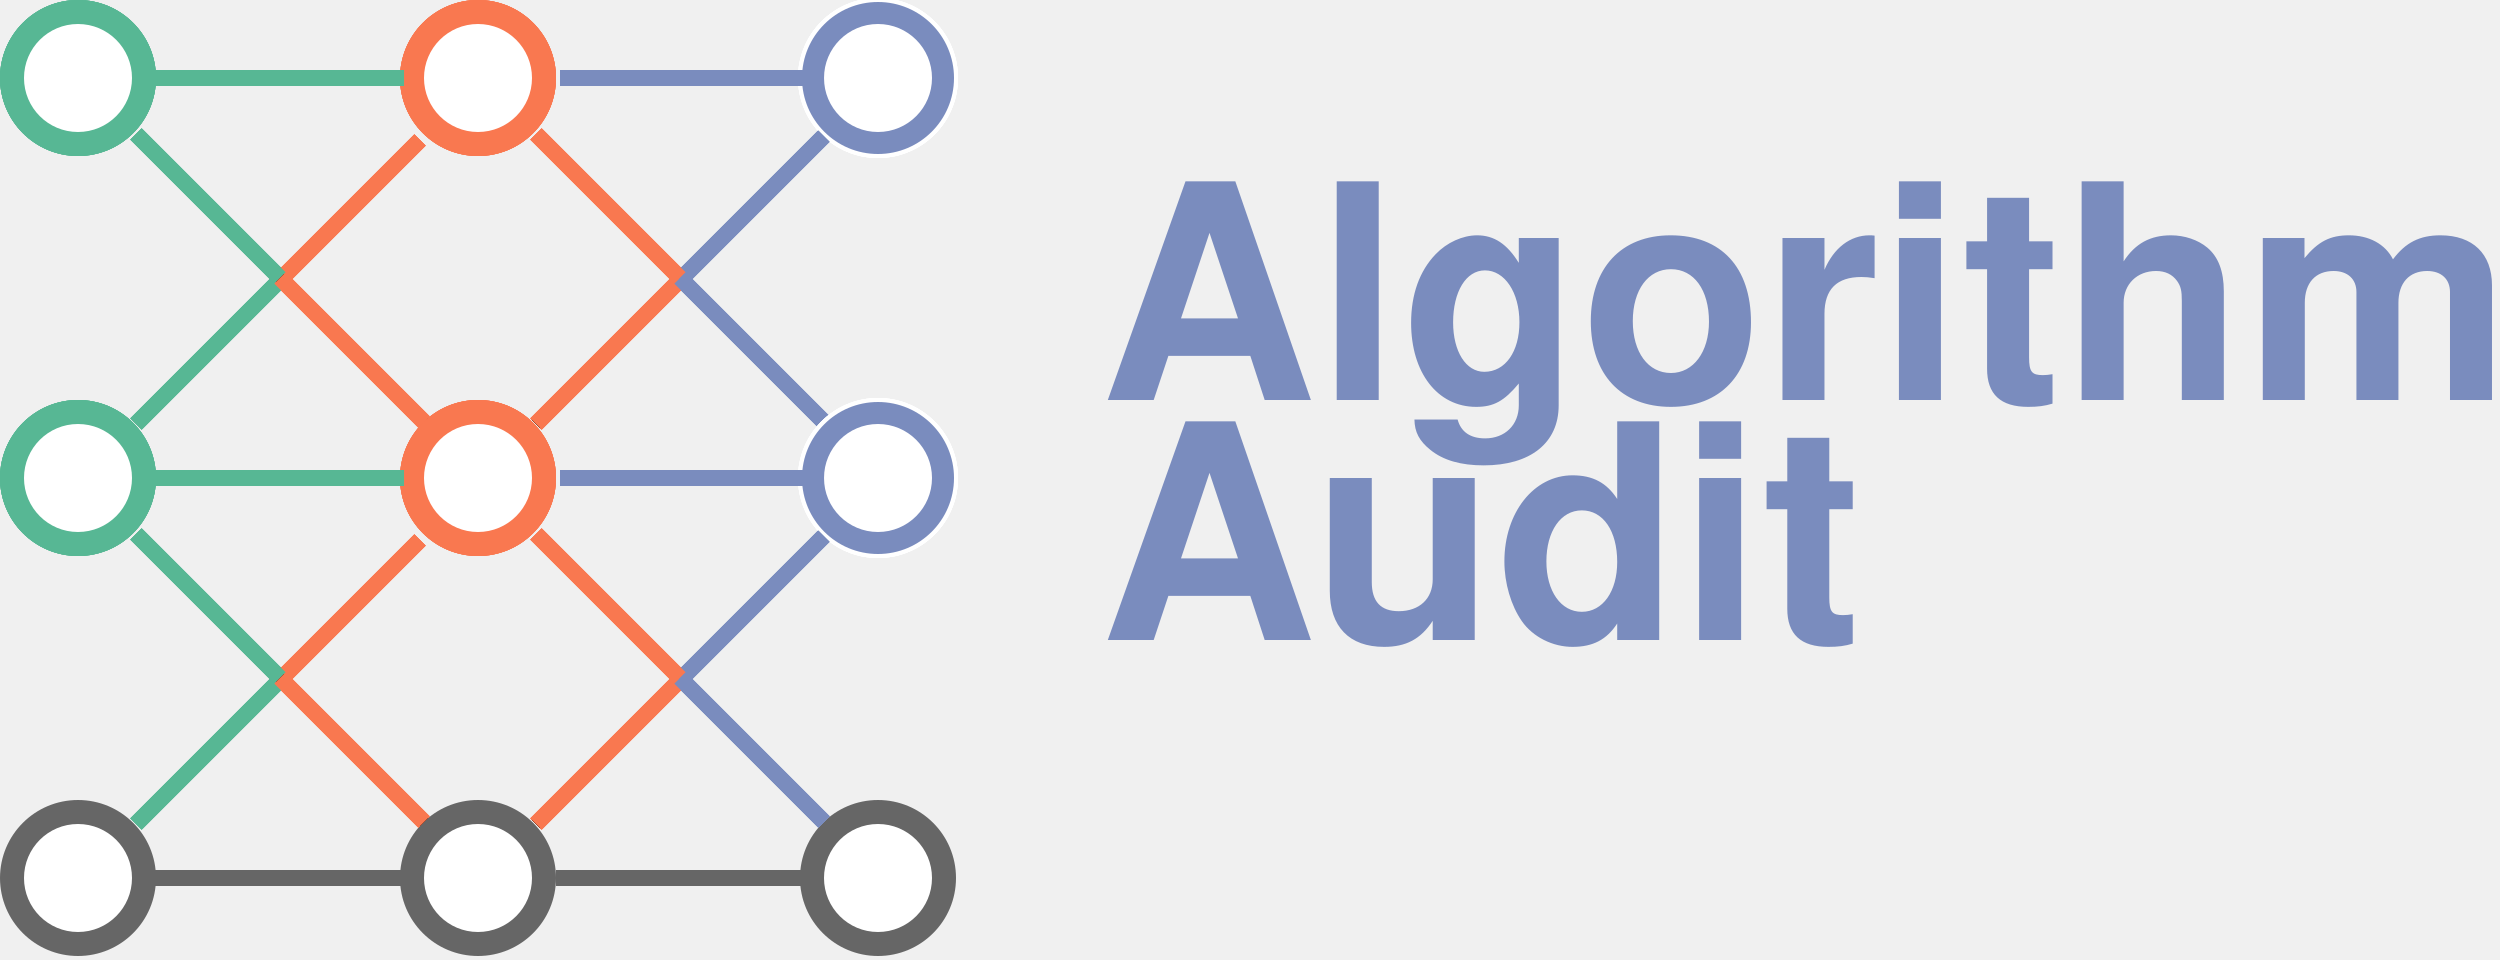
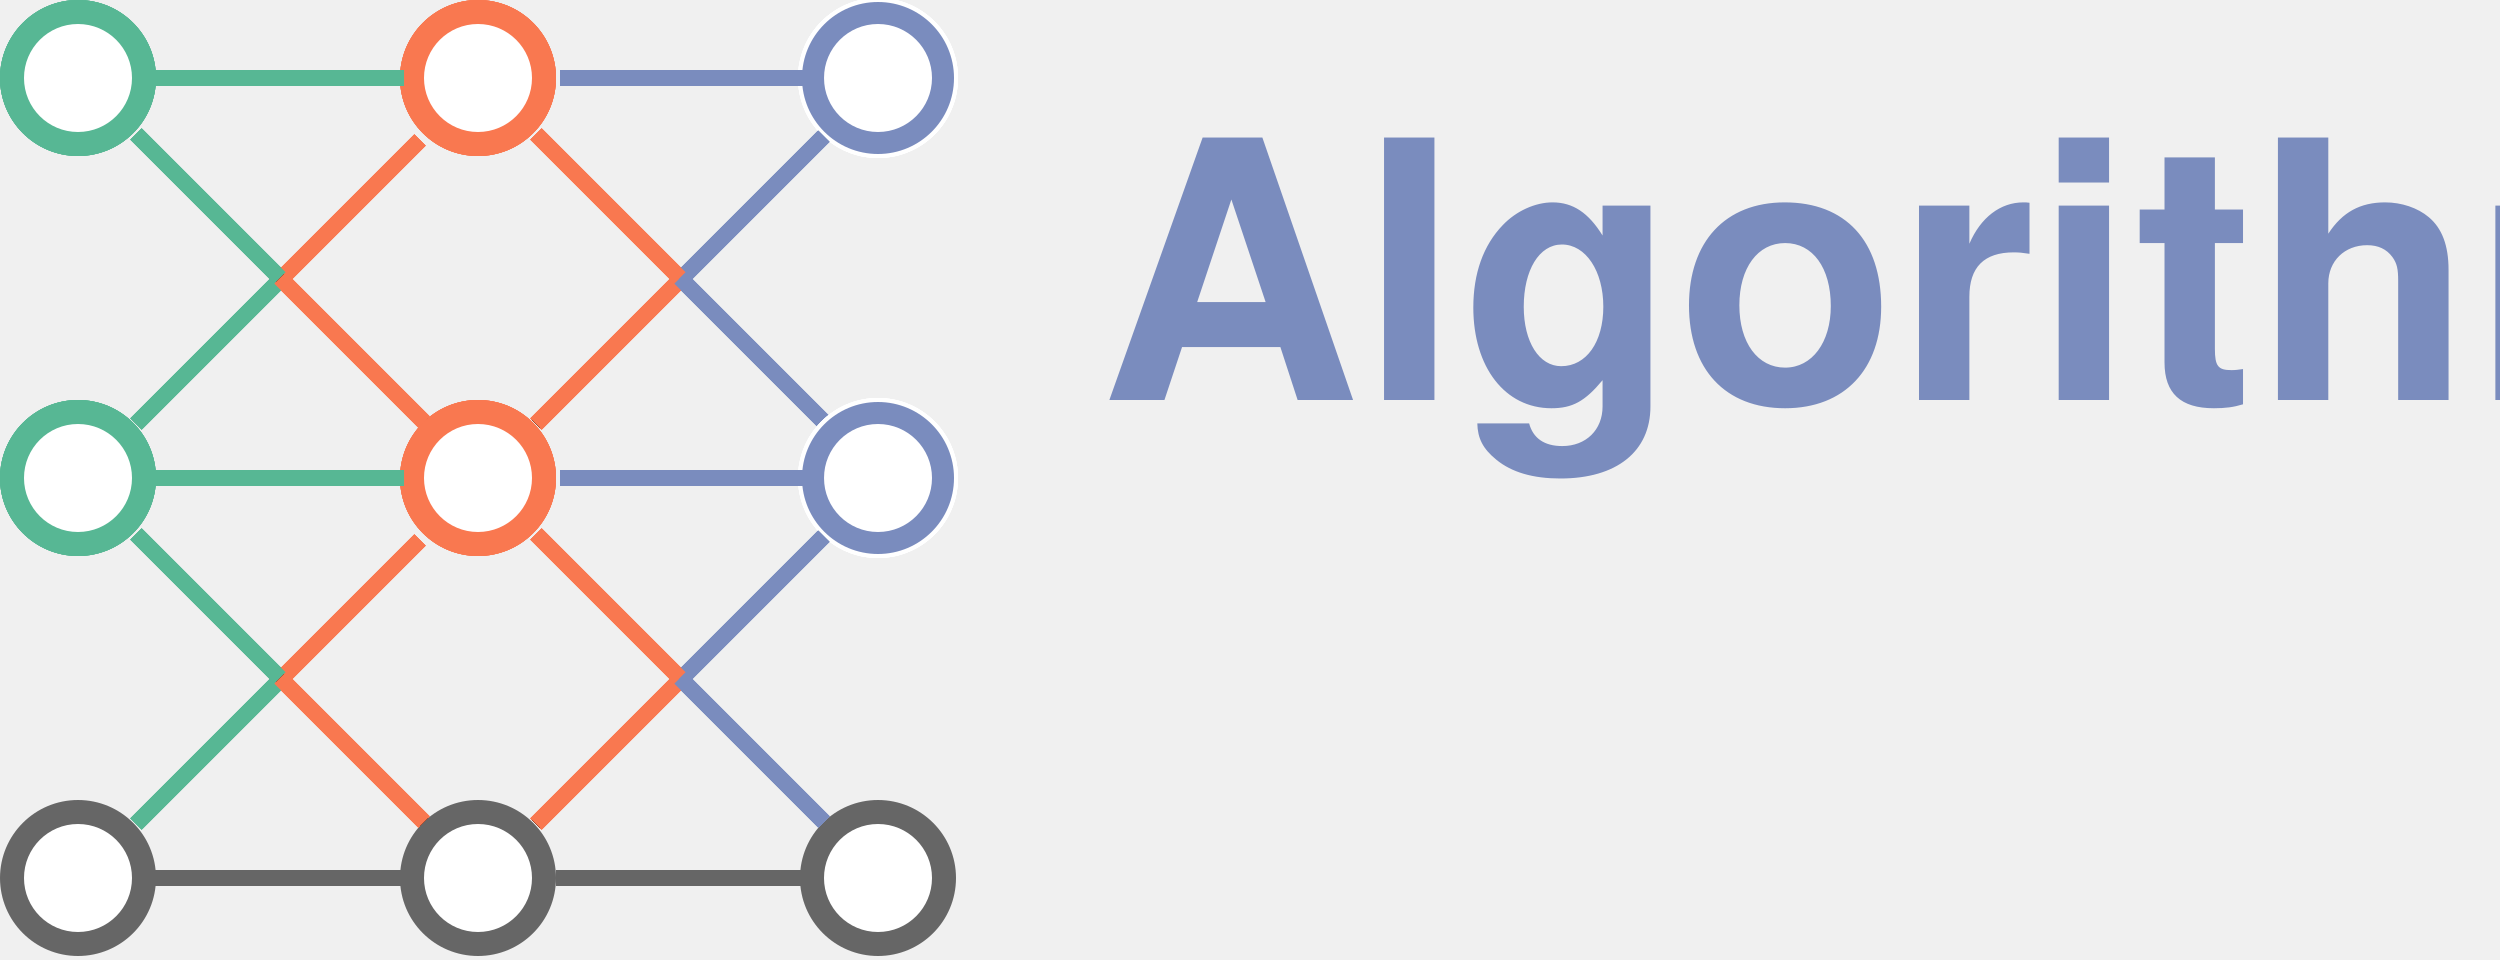
<svg xmlns="http://www.w3.org/2000/svg" width="625" height="240">
  <g id="Layer_1">
    <ellipse fill="#f97850" cx="119.5" cy="19.5" id="svg_4" rx="19.5" ry="19.5" />
    <ellipse fill="#fff" cx="119.5" cy="19.5" id="svg_5" rx="13.5" ry="13.5" />
    <ellipse fill="#666666" cx="119.5" cy="219.5" id="svg_6" rx="19.5" ry="19.5" />
    <ellipse fill="#ffffff" cx="119.5" cy="219.5" id="svg_7" rx="13.5" ry="13.5" />
    <ellipse fill="#7b8dbf" cx="219.5" cy="19.5" id="svg_8" rx="19.5" ry="19.5" stroke="#fff" />
    <ellipse fill="#fff" cx="219.5" cy="19.5" id="svg_9" rx="13.5" ry="13.5" />
    <ellipse fill="#666666" cx="219.5" cy="219.5" id="svg_12" rx="19.5" ry="19.5" />
    <ellipse fill="#ffffff" cx="219.5" cy="219.5" id="svg_13" rx="13.5" ry="13.5" />
    <ellipse fill="#57b794" cx="19.5" cy="19.5" id="svg_14" rx="19.5" ry="19.5" />
    <ellipse fill="#ffffff" cx="19.5" cy="19.5" id="svg_15" rx="13.5" ry="13.5" />
    <ellipse fill="#666666" cx="19.5" cy="219.5" id="svg_18" rx="19.5" ry="19.5" />
    <ellipse fill="#ffffff" cx="19.5" cy="219.5" id="svg_19" rx="13.5" ry="13.5" />
    <line fill="none" stroke-width="3" x1="134" y1="106" x2="170" y2="70" id="svg_25" stroke="#000" />
    <line fill="none" stroke-width="4" x1="170" y1="70" x2="206" y2="34" id="svg_26" stroke="#7b8dbf" />
    <line fill="none" stroke-width="4" x1="134" y1="106" x2="170" y2="70" id="svg_27" stroke="#f97850" />
    <line fill="none" stroke-width="4" x1="34" y1="106" x2="70" y2="70" id="svg_28" stroke="#57b794" />
    <line fill="none" stroke-width="4" x1="69" y1="71" x2="105" y2="35" id="svg_29" stroke="#f97850" />
    <line fill="none" stroke-width="4" x1="34" y1="33.5" x2="70" y2="69.5" id="svg_36" stroke="#57b794" />
    <line fill="none" stroke-width="3" x1="70" y1="69.5" x2="106" y2="105.5" id="svg_37" stroke="#000" />
    <line fill="none" stroke-width="4" x1="70" y1="69.5" x2="106" y2="105.5" id="svg_40" stroke="#f97850" />
    <line fill="none" stroke-width="4" x1="134" y1="33.5" x2="170" y2="69.5" id="svg_43" stroke="#f97850" />
    <line fill="none" stroke-width="4" x1="170" y1="69.5" x2="206" y2="105.5" id="svg_44" stroke="#7b8dbf" />
    <line fill="none" stroke="#57b794" stroke-width="4" x1="35" y1="19.5" x2="101.008" y2="19.5" id="svg_46" />
    <line fill="none" stroke="#7b8dbf" stroke-width="4" x1="140" y1="19.5" x2="206.008" y2="19.5" id="svg_47" />
    <line fill="none" stroke="#666666" stroke-width="4" x1="35" y1="219.5" x2="101.008" y2="219.5" id="svg_50" />
    <line fill="none" stroke="#666666" stroke-width="4" x1="139" y1="219.5" x2="205.008" y2="219.5" id="svg_51" />
    <ellipse fill="#f97850" cx="119.5" cy="19.5" id="svg_52" rx="19.5" ry="19.5" />
    <ellipse fill="#fff" cx="119.5" cy="19.5" id="svg_53" rx="13.5" ry="13.5" />
    <ellipse fill="#7b8dbf" cx="219.5" cy="19.5" id="svg_54" rx="19.5" ry="19.5" stroke="#fff" />
    <ellipse fill="#fff" cx="219.5" cy="19.5" id="svg_55" rx="13.5" ry="13.5" />
    <ellipse fill="#57b794" cx="19.5" cy="19.5" id="svg_56" rx="19.5" ry="19.5" />
    <ellipse fill="#ffffff" cx="19.5" cy="19.5" id="svg_57" rx="13.5" ry="13.5" />
    <line fill="none" stroke-width="3" x1="134" y1="106" x2="170" y2="70" id="svg_58" stroke="#000" />
    <line fill="none" stroke-width="4" x1="170" y1="70" x2="206" y2="34" id="svg_59" stroke="#7b8dbf" />
    <line fill="none" stroke-width="4" x1="134" y1="106" x2="170" y2="70" id="svg_60" stroke="#f97850" />
    <line fill="none" stroke-width="4" x1="34" y1="106" x2="70" y2="70" id="svg_61" stroke="#57b794" />
    <line fill="none" stroke-width="4" x1="69" y1="71" x2="105" y2="35" id="svg_62" stroke="#f97850" />
    <line fill="none" stroke-width="4" x1="34" y1="33.5" x2="70" y2="69.5" id="svg_63" stroke="#57b794" />
    <line fill="none" stroke-width="3" x1="70" y1="69.5" x2="106" y2="105.5" id="svg_64" stroke="#000" />
    <line fill="none" stroke-width="4" x1="70" y1="69.5" x2="106" y2="105.5" id="svg_65" stroke="#f97850" />
    <line fill="none" stroke-width="4" x1="134" y1="33.5" x2="170" y2="69.5" id="svg_66" stroke="#f97850" />
    <line fill="none" stroke-width="4" x1="170" y1="69.5" x2="206" y2="105.5" id="svg_67" stroke="#7b8dbf" />
    <line fill="none" stroke="#57b794" stroke-width="4" x1="35" y1="19.5" x2="101.008" y2="19.5" id="svg_68" />
    <line fill="none" stroke-width="4" x1="140" y1="19.5" x2="206.008" y2="19.5" id="svg_69" stroke="#7b8dbf" />
    <ellipse fill="#f97850" cx="119.5" cy="19.5" id="svg_70" rx="19.5" ry="19.5" />
    <ellipse fill="#fff" cx="119.5" cy="19.5" id="svg_71" rx="13.5" ry="13.5" />
    <ellipse fill="#7b8dbf" cx="219.5" cy="19.5" id="svg_72" rx="19.5" ry="19.5" stroke="#fff" />
    <ellipse fill="#fff" cx="219.5" cy="19.5" id="svg_73" rx="13.5" ry="13.5" />
    <ellipse fill="#57b794" cx="19.5" cy="19.5" id="svg_74" rx="19.5" ry="19.5" />
    <ellipse fill="#ffffff" cx="19.5" cy="19.5" id="svg_75" rx="13.5" ry="13.5" />
    <line fill="none" stroke-width="3" x1="134" y1="106" x2="170" y2="70" id="svg_76" stroke="#000" />
    <line fill="none" stroke-width="4" x1="170" y1="70" x2="206" y2="34" id="svg_77" stroke="#7b8dbf" />
    <line fill="none" stroke-width="4" x1="134" y1="106" x2="170" y2="70" id="svg_78" stroke="#f97850" />
    <line fill="none" stroke-width="4" x1="34" y1="106" x2="70" y2="70" id="svg_79" stroke="#57b794" />
    <line fill="none" stroke-width="4" x1="69" y1="71" x2="105" y2="35" id="svg_80" stroke="#f97850" />
    <line fill="none" stroke-width="4" x1="34" y1="33.5" x2="70" y2="69.5" id="svg_81" stroke="#57b794" />
    <line fill="none" stroke-width="3" x1="70" y1="69.5" x2="106" y2="105.5" id="svg_82" stroke="#000" />
    <line fill="none" stroke-width="4" x1="70" y1="69.5" x2="106" y2="105.5" id="svg_83" stroke="#f97850" />
    <line fill="none" stroke-width="4" x1="134" y1="33.5" x2="170" y2="69.5" id="svg_84" stroke="#f97850" />
    <line fill="none" stroke-width="4" x1="170" y1="69.5" x2="206" y2="105.5" id="svg_85" stroke="#7b8dbf" />
    <line fill="none" stroke="#57b794" stroke-width="4" x1="35" y1="19.5" x2="101.008" y2="19.5" id="svg_86" />
    <line fill="none" stroke="#7b8dbf" stroke-width="4" x1="140" y1="19.5" x2="206.008" y2="19.5" id="svg_87" />
    <ellipse fill="#f97850" cx="119.5" cy="19.5" id="svg_88" rx="19.5" ry="19.5" />
    <ellipse fill="#ffffff" cx="119.5" cy="19.5" id="svg_89" rx="13.5" ry="13.5" />
    <ellipse fill="#7a8cbe" cx="219.5" cy="19.5" id="svg_90" rx="19.5" ry="19.5" stroke="#fff" />
    <ellipse fill="#ffffff" cx="219.5" cy="19.5" id="svg_91" rx="13.5" ry="13.5" />
    <ellipse fill="#57b794" cx="19.5" cy="19.5" id="svg_92" rx="19.5" ry="19.5" />
    <ellipse fill="#ffffff" cx="19.5" cy="19.5" id="svg_93" rx="13.5" ry="13.5" />
    <line fill="none" stroke-width="3" x1="134" y1="106" x2="170" y2="70" id="svg_94" stroke="#000" />
    <line fill="none" stroke-width="4" x1="170" y1="70" x2="206" y2="34" id="svg_95" stroke="#7a8cbe" />
    <line fill="none" stroke-width="4" x1="134" y1="106" x2="170" y2="70" id="svg_96" stroke="#f97850" />
    <line fill="none" stroke-width="4" x1="34" y1="106" x2="70" y2="70" id="svg_97" stroke="#57b794" />
    <line fill="none" stroke-width="4" x1="69" y1="71" x2="105" y2="35" id="svg_98" stroke="#f97850" />
    <line fill="none" stroke-width="4" x1="34" y1="33.5" x2="70" y2="69.5" id="svg_99" stroke="#57b794" />
    <line fill="none" stroke-width="3" x1="70" y1="69.5" x2="106" y2="105.5" id="svg_100" stroke="#000" />
    <line fill="none" stroke-width="4" x1="70" y1="69.5" x2="106" y2="105.5" id="svg_101" stroke="#f97850" />
    <line fill="none" stroke-width="4" x1="134" y1="33.5" x2="170" y2="69.5" id="svg_102" stroke="#f97850" />
    <line fill="none" stroke-width="4" x1="170" y1="69.5" x2="206" y2="105.5" id="svg_103" stroke="#7a8cbe" />
    <line fill="none" stroke="#57b794" stroke-width="4" x1="35" y1="19.5" x2="101.008" y2="19.5" id="svg_104" />
    <line fill="none" stroke-width="4" x1="140" y1="19.5" x2="206.008" y2="19.5" id="svg_105" stroke="#7a8cbe" />
    <ellipse fill="#f97850" cx="119.5" cy="119.5" id="svg_106" rx="19.5" ry="19.5" />
    <ellipse fill="#fff" cx="119.5" cy="119.5" id="svg_107" rx="13.5" ry="13.5" />
    <ellipse fill="#7b8dbf" cx="219.5" cy="119.5" id="svg_108" rx="19.5" ry="19.5" stroke="#fff" />
    <ellipse fill="#fff" cx="219.5" cy="119.5" id="svg_109" rx="13.5" ry="13.5" />
    <ellipse fill="#57b794" cx="19.5" cy="119.5" id="svg_110" rx="19.5" ry="19.5" />
    <ellipse fill="#ffffff" cx="19.5" cy="119.5" id="svg_111" rx="13.5" ry="13.5" />
    <line fill="none" stroke-width="3" x1="134" y1="206" x2="170" y2="170" id="svg_112" stroke="#000" />
    <line fill="none" stroke-width="4" x1="170" y1="170" x2="206" y2="134" id="svg_113" stroke="#7b8dbf" />
    <line fill="none" stroke-width="4" x1="134" y1="206" x2="170" y2="170" id="svg_114" stroke="#f97850" />
    <line fill="none" stroke-width="4" x1="34" y1="206" x2="70" y2="170" id="svg_115" stroke="#57b794" />
    <line fill="none" stroke-width="4" x1="69" y1="171" x2="105" y2="135" id="svg_116" stroke="#f97850" />
    <line fill="none" stroke-width="4" x1="34" y1="133.5" x2="70" y2="169.5" id="svg_117" stroke="#57b794" />
    <line fill="none" stroke-width="3" x1="70" y1="169.5" x2="106" y2="205.5" id="svg_118" stroke="#000" />
    <line fill="none" stroke-width="4" x1="70" y1="169.5" x2="106" y2="205.5" id="svg_119" stroke="#f97850" />
    <line fill="none" stroke-width="4" x1="134" y1="133.5" x2="170" y2="169.5" id="svg_120" stroke="#f97850" />
    <line fill="none" stroke-width="4" x1="170" y1="169.5" x2="206" y2="205.5" id="svg_121" stroke="#7b8dbf" />
    <line fill="none" stroke="#57b794" stroke-width="4" x1="35" y1="119.5" x2="101.008" y2="119.5" id="svg_122" />
    <line fill="none" stroke="#7b8dbf" stroke-width="4" x1="140" y1="119.5" x2="206.008" y2="119.5" id="svg_123" />
    <ellipse fill="#f97850" cx="119.5" cy="119.5" id="svg_124" rx="19.5" ry="19.5" />
    <ellipse fill="#fff" cx="119.5" cy="119.5" id="svg_125" rx="13.5" ry="13.5" />
    <ellipse fill="#7b8dbf" cx="219.5" cy="119.5" id="svg_126" rx="19.5" ry="19.5" stroke="#fff" />
    <ellipse fill="#fff" cx="219.5" cy="119.5" id="svg_127" rx="13.5" ry="13.5" />
    <ellipse fill="#57b794" cx="19.5" cy="119.5" id="svg_128" rx="19.5" ry="19.5" />
    <ellipse fill="#ffffff" cx="19.5" cy="119.5" id="svg_129" rx="13.5" ry="13.5" />
    <line fill="none" stroke-width="3" x1="134" y1="206" x2="170" y2="170" id="svg_130" stroke="#000" />
    <line fill="none" stroke-width="4" x1="170" y1="170" x2="206" y2="134" id="svg_131" stroke="#7b8dbf" />
    <line fill="none" stroke-width="4" x1="134" y1="206" x2="170" y2="170" id="svg_132" stroke="#f97850" />
    <line fill="none" stroke-width="4" x1="34" y1="206" x2="70" y2="170" id="svg_133" stroke="#57b794" />
    <line fill="none" stroke-width="4" x1="69" y1="171" x2="105" y2="135" id="svg_134" stroke="#f97850" />
    <line fill="none" stroke-width="4" x1="34" y1="133.5" x2="70" y2="169.5" id="svg_135" stroke="#57b794" />
    <line fill="none" stroke-width="3" x1="70" y1="169.5" x2="106" y2="205.5" id="svg_136" stroke="#000" />
    <line fill="none" stroke-width="4" x1="70" y1="169.5" x2="106" y2="205.5" id="svg_137" stroke="#f97850" />
    <line fill="none" stroke-width="4" x1="134" y1="133.5" x2="170" y2="169.5" id="svg_138" stroke="#f97850" />
    <line fill="none" stroke-width="4" x1="170" y1="169.5" x2="206" y2="205.5" id="svg_139" stroke="#7b8dbf" />
    <line fill="none" stroke="#57b794" stroke-width="4" x1="35" y1="119.5" x2="101.008" y2="119.5" id="svg_140" />
    <line fill="none" stroke-width="4" x1="140" y1="119.5" x2="206.008" y2="119.5" id="svg_141" stroke="#7b8dbf" />
    <ellipse fill="#f97850" cx="119.5" cy="119.5" id="svg_142" rx="19.5" ry="19.5" />
    <ellipse fill="#fff" cx="119.5" cy="119.5" id="svg_143" rx="13.5" ry="13.5" />
    <ellipse fill="#7b8dbf" cx="219.5" cy="119.5" id="svg_144" rx="19.5" ry="19.5" stroke="#fff" />
    <ellipse fill="#fff" cx="219.5" cy="119.5" id="svg_145" rx="13.5" ry="13.5" />
    <ellipse fill="#57b794" cx="19.5" cy="119.5" id="svg_146" rx="19.5" ry="19.5" />
    <ellipse fill="#ffffff" cx="19.5" cy="119.5" id="svg_147" rx="13.5" ry="13.5" />
    <line fill="none" stroke-width="3" x1="134" y1="206" x2="170" y2="170" id="svg_148" stroke="#000" />
    <line fill="none" stroke-width="4" x1="170" y1="170" x2="206" y2="134" id="svg_149" stroke="#7b8dbf" />
    <line fill="none" stroke-width="4" x1="134" y1="206" x2="170" y2="170" id="svg_150" stroke="#f97850" />
    <line fill="none" stroke-width="4" x1="34" y1="206" x2="70" y2="170" id="svg_151" stroke="#57b794" />
    <line fill="none" stroke-width="4" x1="69" y1="171" x2="105" y2="135" id="svg_152" stroke="#f97850" />
    <line fill="none" stroke-width="4" x1="34" y1="133.5" x2="70" y2="169.5" id="svg_153" stroke="#57b794" />
    <line fill="none" stroke-width="3" x1="70" y1="169.5" x2="106" y2="205.5" id="svg_154" stroke="#000" />
    <line fill="none" stroke-width="4" x1="70" y1="169.5" x2="106" y2="205.5" id="svg_155" stroke="#f97850" />
    <line fill="none" stroke-width="4" x1="134" y1="133.5" x2="170" y2="169.5" id="svg_156" stroke="#f97850" />
    <line fill="none" stroke-width="4" x1="170" y1="169.5" x2="206" y2="205.5" id="svg_157" stroke="#7b8dbf" />
    <line fill="none" stroke="#57b794" stroke-width="4" x1="35" y1="119.5" x2="101.008" y2="119.5" id="svg_158" />
    <line fill="none" stroke="#7b8dbf" stroke-width="4" x1="140" y1="119.5" x2="206.008" y2="119.5" id="svg_159" />
    <ellipse fill="#f97850" cx="119.5" cy="119.5" id="svg_160" rx="19.5" ry="19.5" />
    <ellipse fill="#ffffff" cx="119.5" cy="119.5" id="svg_161" rx="13.5" ry="13.5" />
    <ellipse fill="#7a8cbe" cx="219.5" cy="119.5" id="svg_162" rx="19.5" ry="19.5" stroke="#fff" />
    <ellipse fill="#ffffff" cx="219.5" cy="119.5" id="svg_163" rx="13.5" ry="13.5" />
    <ellipse fill="#57b794" cx="19.5" cy="119.5" id="svg_164" rx="19.5" ry="19.5" />
    <ellipse fill="#ffffff" cx="19.5" cy="119.5" id="svg_165" rx="13.5" ry="13.5" />
    <line fill="none" stroke-width="3" x1="134" y1="206" x2="170" y2="170" id="svg_166" stroke="#000" />
    <line fill="none" stroke-width="4" x1="170" y1="170" x2="206" y2="134" id="svg_167" stroke="#7a8cbe" />
    <line fill="none" stroke-width="4" x1="134" y1="206" x2="170" y2="170" id="svg_168" stroke="#f97850" />
    <line fill="none" stroke-width="4" x1="34" y1="206" x2="70" y2="170" id="svg_169" stroke="#57b794" />
    <line fill="none" stroke-width="4" x1="69" y1="171" x2="105" y2="135" id="svg_170" stroke="#f97850" />
    <line fill="none" stroke-width="4" x1="34" y1="133.5" x2="70" y2="169.5" id="svg_171" stroke="#57b794" />
    <line fill="none" stroke-width="3" x1="70" y1="169.5" x2="106" y2="205.5" id="svg_172" stroke="#000" />
    <line fill="none" stroke-width="4" x1="70" y1="169.5" x2="106" y2="205.5" id="svg_173" stroke="#f97850" />
    <line fill="none" stroke-width="4" x1="134" y1="133.5" x2="170" y2="169.5" id="svg_174" stroke="#f97850" />
    <line fill="none" stroke-width="4" x1="170" y1="169.5" x2="206" y2="205.5" id="svg_175" stroke="#7a8cbe" />
    <line fill="none" stroke="#57b794" stroke-width="4" x1="35" y1="119.5" x2="101.008" y2="119.5" id="svg_176" />
    <line fill="none" stroke-width="4" x1="140" y1="119.5" x2="206.008" y2="119.5" id="svg_177" stroke="#7a8cbe" />
  </g>
  <g id="Text">
-     <text x="275" y="100" fill="#7a8cbe" font-size="75px" font-weight="bold" font-family="'Helvetica Neue', Helvetica, Arial-Unicode, Arial, Sans-serif">Algorithm</text>
-     <text x="275" y="160" fill="#7a8cbe" font-size="75px" font-weight="bold" font-family="'Helvetica Neue', Helvetica, Arial-Unicode, Arial, Sans-serif">Audit</text>
+     <text x="275" y="100" fill="#7a8cbe" font-size="90px" font-weight="bold" font-family="'Helvetica Neue', Helvetica, Arial-Unicode, Arial, Sans-serif">Algorithm Audit</text>
  </g>
</svg>
